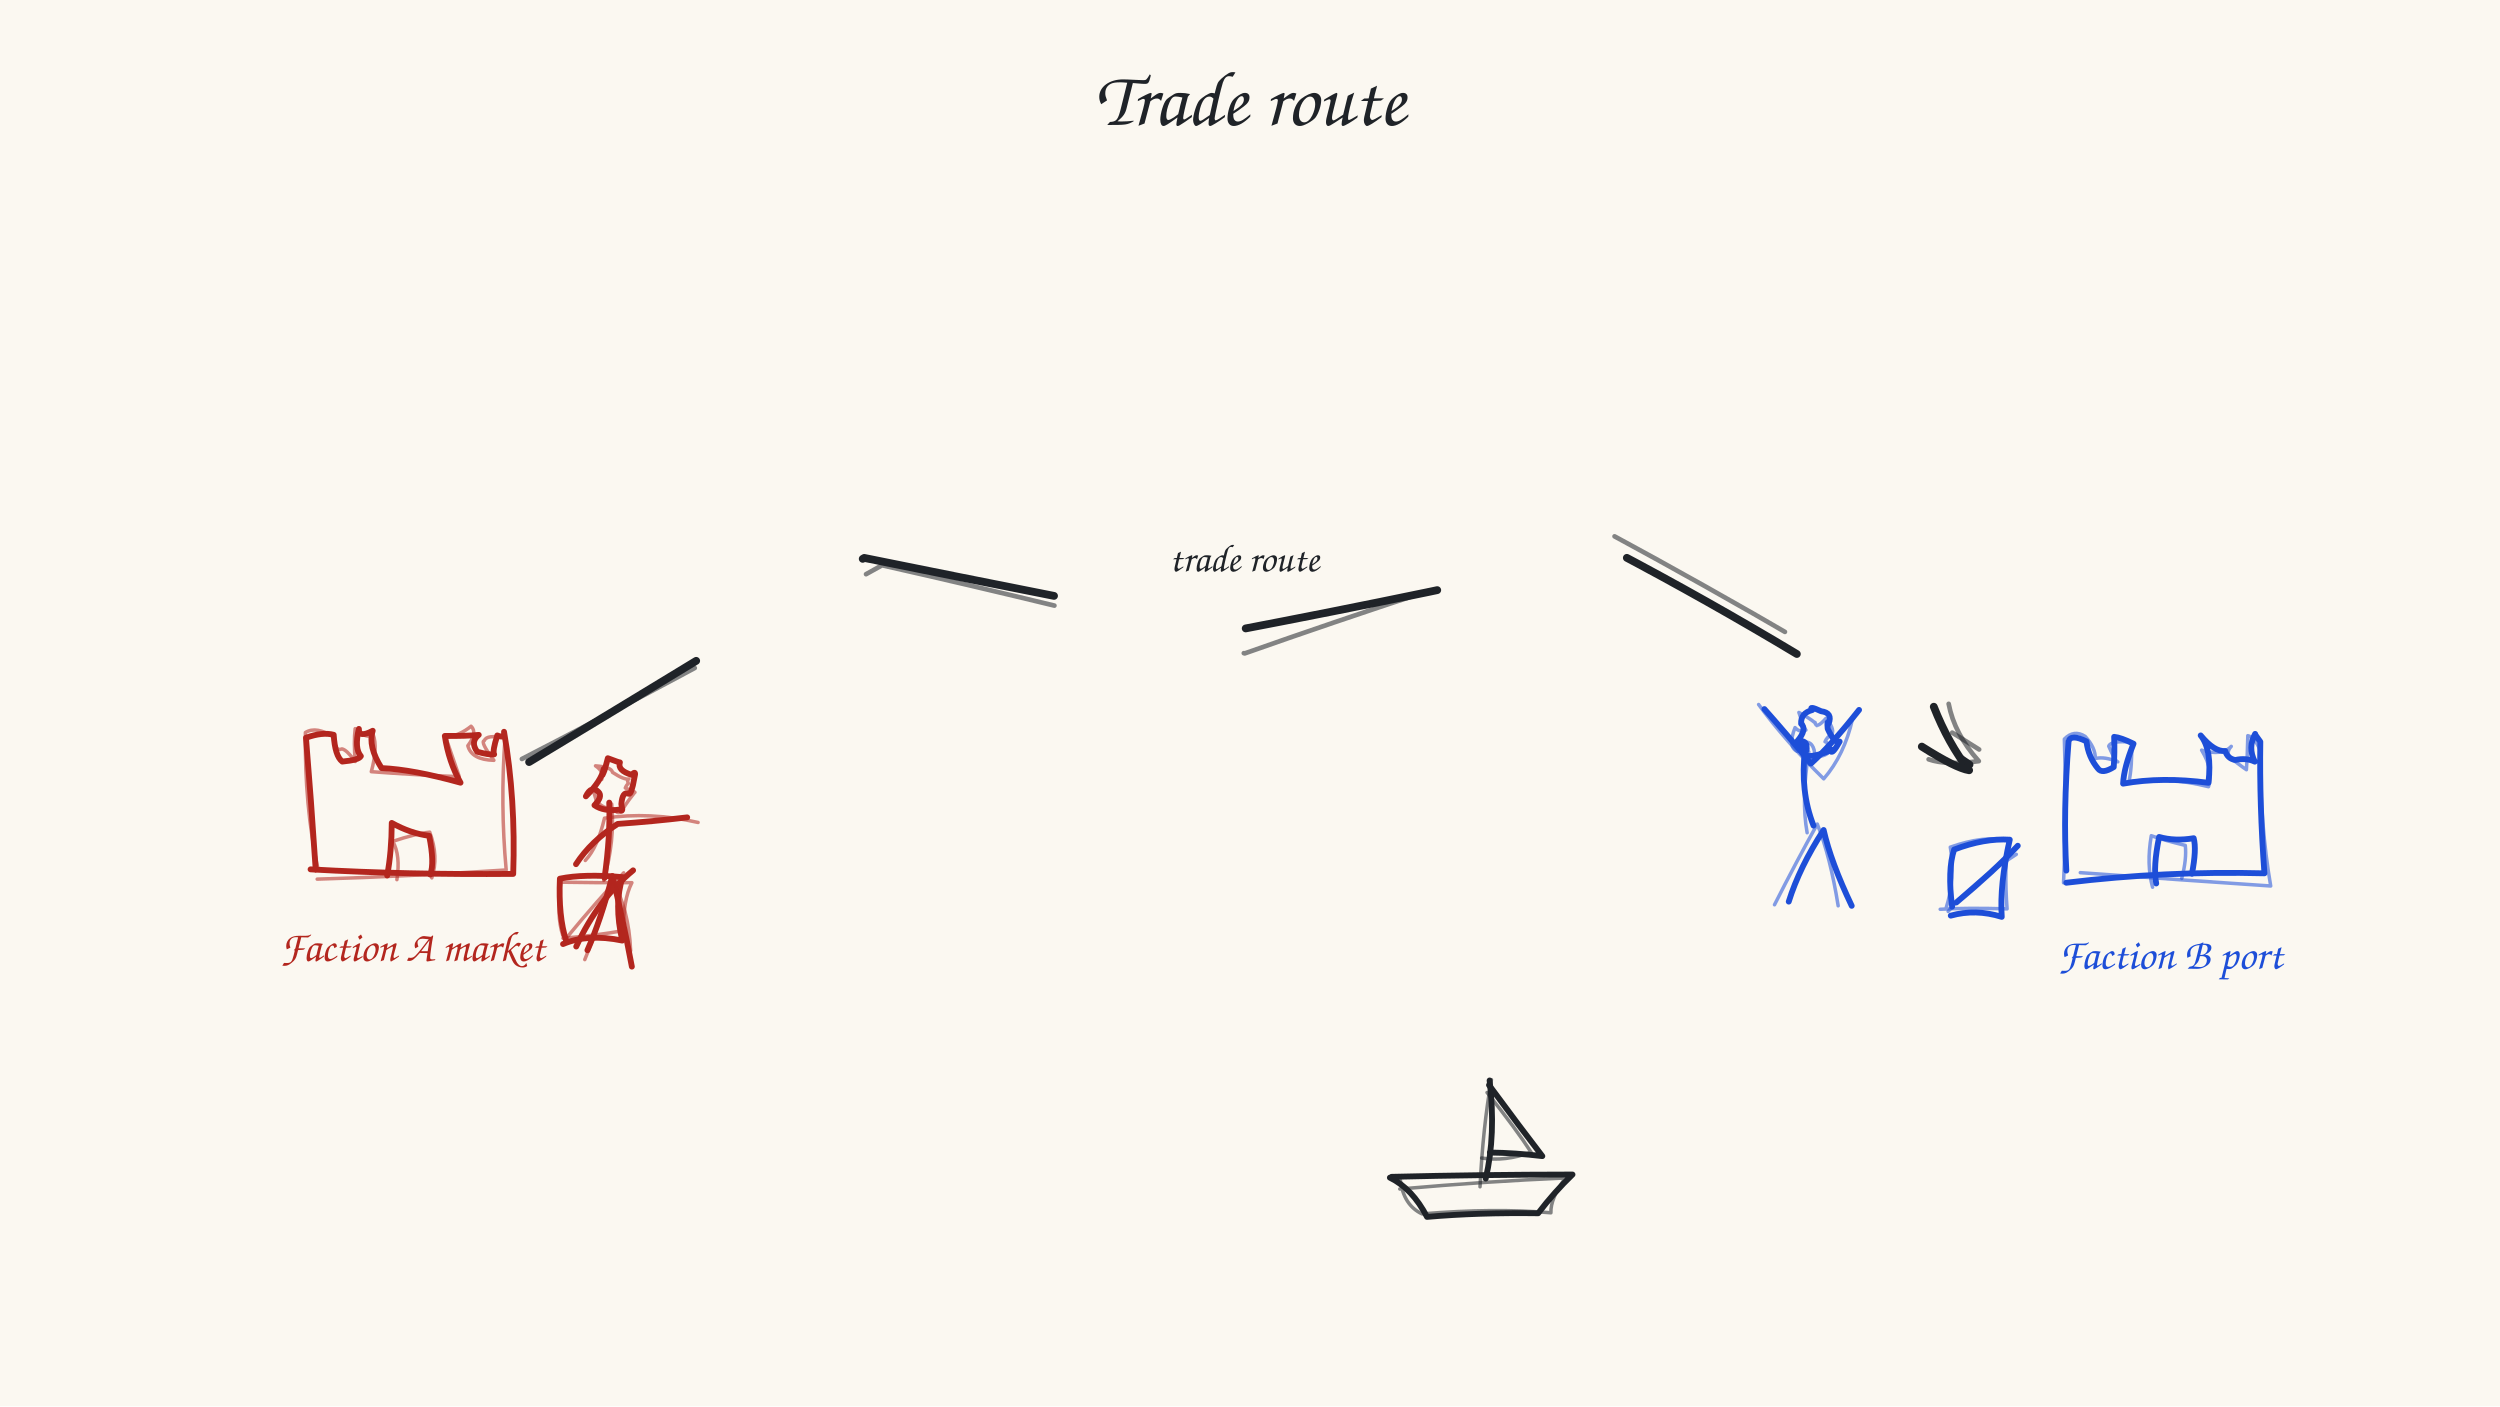
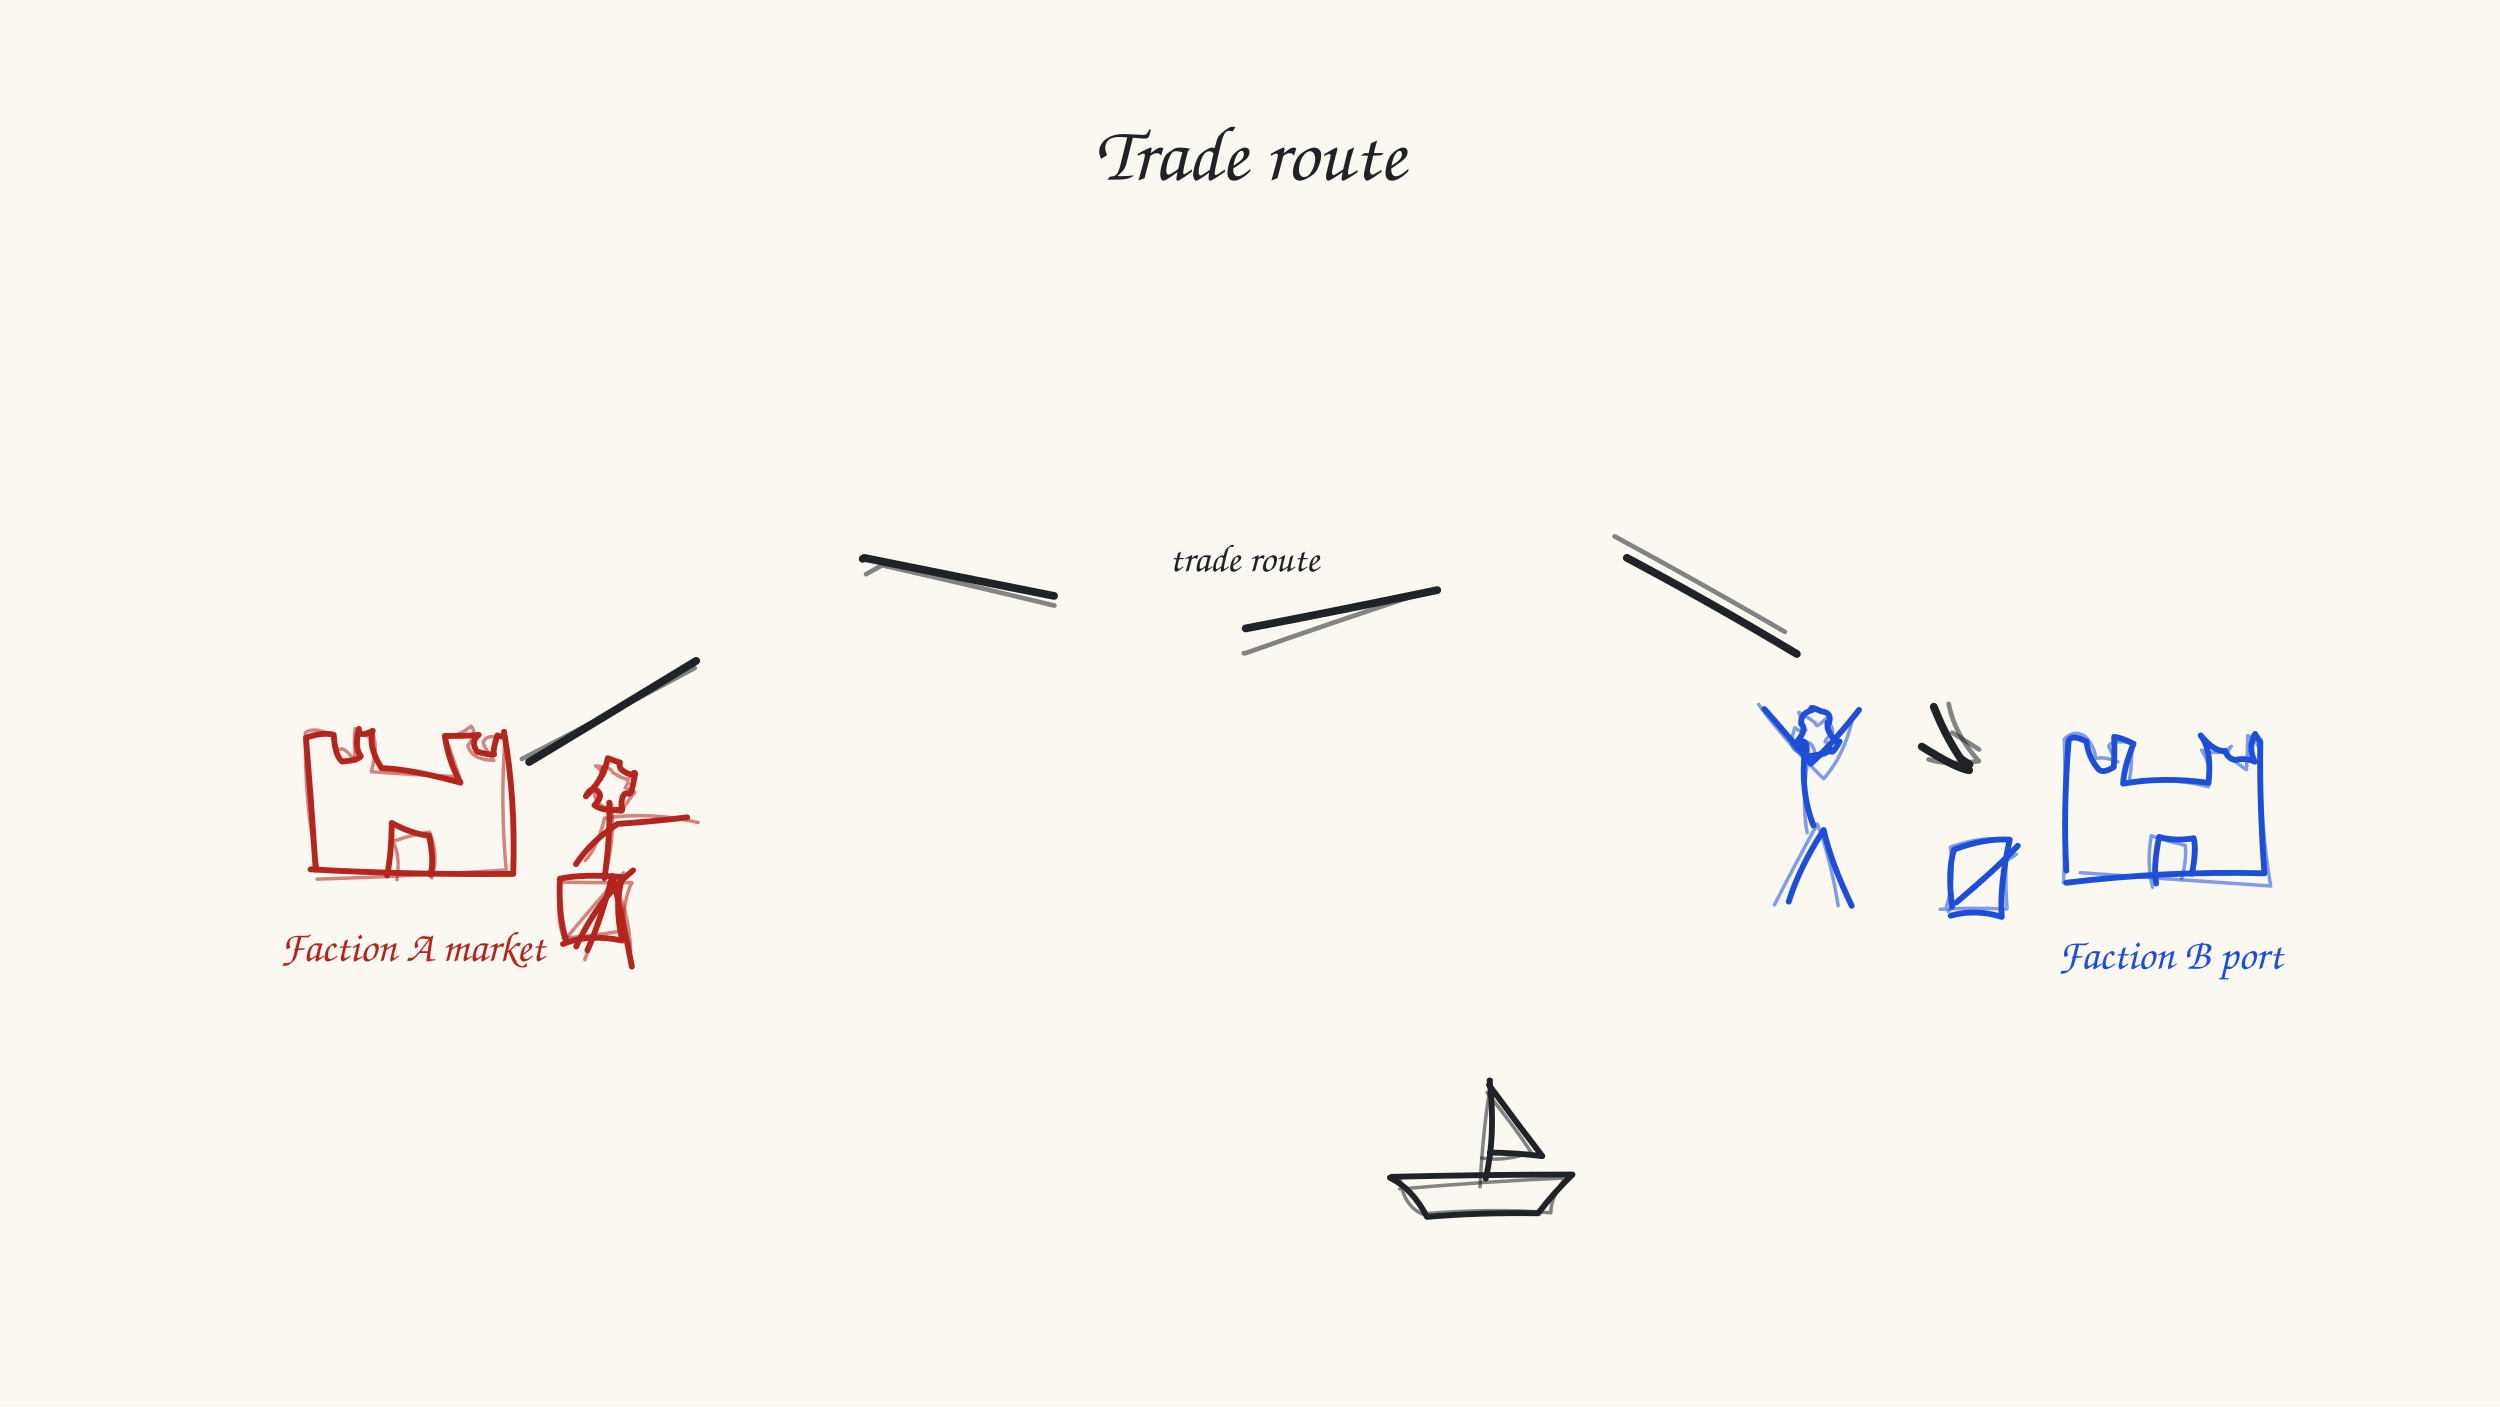
<svg xmlns="http://www.w3.org/2000/svg" viewBox="0 0 1280 720" width="1280" height="720">
  <rect x="0" y="0" width="1280" height="720" fill="#fbf8f1" />
  <g data-id="market-west" data-kind="prop">
    <g transform="translate(211 446) scale(1 1)">
      <path d="M -49.35 -0.62 Q -51.79 -37.5 -54.35 -68.26 Q -45.9 -71.31 -40.15 -69.78 Q -39.46 -58.87 -35.75 -56.07 Q -27.19 -56.86 -26.24 -58.85 Q -29.67 -62.83 -27.25 -72.8 Q -27.36 -67.98 -20.17 -71.85 Q -22.69 -63.88 -15.65 -52.74 Q 0.34 -52.05 24.79 -45.26 Q 18.73 -55.99 16.75 -69.2 Q 27.8 -69.09 34.12 -69.74 Q 29.65 -66.2 33.32 -61.12 Q 39.32 -59.42 42 -59.78 Q 41.04 -61.36 43.61 -69.45 Q 47.51 -67.79 47.06 -71.33 Q 53.11 -36.78 51.76 1.44 Q -2.47 1.93 -51.99 -0.89" fill="none" stroke="#b3261e" stroke-width="3" stroke-linecap="round" stroke-linejoin="round" />
      <path d="M -48.34 -1.84 Q -55.13 -33.37 -54.64 -70.96 Q -48.98 -74.43 -40.01 -68.5 Q -39.42 -60.86 -35.98 -62.57 Q -33.54 -62.21 -29.11 -56.12 Q -29.97 -66.02 -29.16 -72.91 Q -23.17 -67.33 -19.93 -69.86 Q -17.51 -63.35 -20.89 -50.9 Q 0.64 -49.24 24.15 -48.36 Q 21.36 -56.53 17.22 -68.45 Q 24.4 -69.42 30.19 -74.17 Q 33.61 -70.89 28.53 -64.19 Q 30.42 -56.99 41.86 -56.71 Q 34.72 -66.23 36.94 -66.77 Q 38.26 -70.13 47.56 -68.02 Q 45.1 -34.2 48.17 -0.58 Q -2.2 2.73 -48.6 4.12" fill="none" stroke="#b3261e" stroke-width="1.8" stroke-linecap="round" stroke-linejoin="round" stroke-opacity="0.55" />
      <path d="M -12.77 2.27 Q -10.49 -9.9 -10.42 -24.66 Q -0.87 -19.31 8.72 -18.07 Q 11.57 -4.15 9.3 1.78" fill="none" stroke="#b3261e" stroke-width="3" stroke-linecap="round" stroke-linejoin="round" />
      <path d="M -7.79 4.38 Q -5.85 -8.09 -9.91 -15.22 Q 1.95 -19.2 9.02 -19.93 Q 13.73 -7.29 10.09 3.47" fill="none" stroke="#b3261e" stroke-width="1.8" stroke-linecap="round" stroke-linejoin="round" stroke-opacity="0.55" />
    </g>
-     <text x="211" y="492" font-size="22" font-family="'Segoe Print', 'Comic Sans MS', 'Comic Neue', cursive" text-anchor="middle" fill="#b3261e" stroke="#fbf8f1" stroke-width="3.67" paint-order="stroke">Faction A market</text>
+     <text data-role="label" x="211" y="492" font-size="22" font-family="'Segoe Print', 'Comic Sans MS', 'Comic Neue', cursive" text-anchor="middle" fill="#b3261e" stroke="#fbf8f1" stroke-width="3.67" paint-order="stroke">Faction A market</text>
  </g>
  <g data-id="market-east" data-kind="prop">
    <g transform="translate(1111 450) scale(1 1)">
      <path d="M -53.04 -4.26 Q -54.75 -34.46 -51.89 -70.43 Q -50.72 -74.35 -42.72 -70.4 Q -41.78 -62.42 -36.86 -56.5 Q -34.72 -53.54 -28.77 -57.26 Q -28.24 -64.48 -28.55 -72.73 Q -25.24 -72.44 -18.63 -69.22 Q -23.61 -56.88 -23.97 -48.77 Q -4.1 -52.37 19.72 -49.2 Q 21.69 -66.01 15.75 -73.46 Q 22.77 -64.97 28.33 -65.5 Q 29.47 -61.62 33.43 -60.87 Q 39.1 -62.11 43.45 -60.03 Q 39.78 -67.41 43.64 -74.25 Q 43.29 -74.24 46.28 -70.23 Q 45.78 -38.34 48.39 -2.86 Q -2.38 -4.18 -53.06 1.96" fill="none" stroke="#1d4ed8" stroke-width="3" stroke-linecap="round" stroke-linejoin="round" />
      <path d="M -54.47 1.99 Q -52.93 -32.46 -54.05 -71.59 Q -49.11 -76.63 -43.38 -72.96 Q -38.05 -67.1 -38.2 -61.64 Q -33.27 -62.76 -26.7 -59.92 Q -27.76 -59.79 -31.33 -67.95 Q -30.24 -71.01 -19.6 -69.97 Q -19.29 -57.37 -20.98 -49.75 Q -1.31 -52.48 19.75 -47.21 Q 22.61 -55.39 16.23 -65.93 Q 26.64 -62.79 31.41 -67.86 Q 27.57 -63.78 33.15 -60.3 Q 38.84 -56.02 39.16 -55.9 Q 39.61 -61.29 39.88 -73.34 Q 43.45 -72.48 46.07 -66.12 Q 46.32 -26.81 51.6 3.63 Q 5.49 0.53 -45.88 -3.2" fill="none" stroke="#1d4ed8" stroke-width="1.8" stroke-linecap="round" stroke-linejoin="round" stroke-opacity="0.55" />
      <path d="M -7.02 2.34 Q -8.68 -6.12 -5.52 -21.48 Q 2.46 -19.2 12.17 -20.83 Q 13.71 -15.12 11.28 -2.65" fill="none" stroke="#1d4ed8" stroke-width="3" stroke-linecap="round" stroke-linejoin="round" />
      <path d="M -8.88 4.26 Q -12.1 -7.43 -9.54 -22.12 Q -4.1 -20.09 7.87 -17.15 Q 8.65 -10.15 6.06 -0.26" fill="none" stroke="#1d4ed8" stroke-width="1.8" stroke-linecap="round" stroke-linejoin="round" stroke-opacity="0.55" />
    </g>
-     <text x="1111" y="496" font-size="22" font-family="'Segoe Print', 'Comic Sans MS', 'Comic Neue', cursive" text-anchor="middle" fill="#1d4ed8" stroke="#fbf8f1" stroke-width="3.67" paint-order="stroke">Faction B port</text>
+     <text data-role="label" x="1111" y="496" font-size="22" font-family="'Segoe Print', 'Comic Sans MS', 'Comic Neue', cursive" text-anchor="middle" fill="#1d4ed8" stroke="#fbf8f1" stroke-width="3.67" paint-order="stroke">Faction B port</text>
  </g>
  <g data-id="route" data-kind="arrow">
    <path d="M 270.91 390.17 Q 360.3 336.3 442.49 285.65 Q 538.27 305.05 631.31 323 Q 734.1 303.39 826.91 282.41 Q 922.65 332.94 1008.38 391.49" fill="none" stroke="#1f2328" stroke-width="4" stroke-linecap="round" stroke-linejoin="round" pathLength="100" stroke-dasharray="100" stroke-dashoffset="0" />
    <path d="M 267.22 388.59 Q 357.14 342.28 451.61 289.42 Q 540.63 309.46 637.31 334.54 Q 727.88 302.58 824.13 273.24 Q 924.19 327.33 1013.32 383.74" fill="none" stroke="#1f2328" stroke-width="2.4" stroke-linecap="round" stroke-linejoin="round" stroke-opacity="0.55" pathLength="100" stroke-dasharray="100" stroke-dashoffset="0" />
    <path d="M 983.97 382.26 Q 1001.45 393.33 1008.19 394.37 Q 997.5 380.7 990.1 361.85" fill="none" stroke="#1f2328" stroke-width="4" stroke-linecap="round" stroke-linejoin="round" pathLength="100" stroke-dasharray="100" stroke-dashoffset="0" />
    <path d="M 987.46 388.78 Q 996.71 391.99 1013.15 389.7 Q 1000.64 375.81 997.72 360.37" fill="none" stroke="#1f2328" stroke-width="2.4" stroke-linecap="round" stroke-linejoin="round" stroke-opacity="0.55" pathLength="100" stroke-dasharray="100" stroke-dashoffset="0" />
-     <text x="637" y="292.5" font-size="20" font-family="'Segoe Print', 'Comic Sans MS', 'Comic Neue', cursive" text-anchor="middle" fill="#1f2328" stroke="#fbf8f1" stroke-width="3.33" paint-order="stroke">trade route</text>
+     <text data-role="label" x="637" y="292.5" font-size="20" font-family="'Segoe Print', 'Comic Sans MS', 'Comic Neue', cursive" text-anchor="middle" fill="#1f2328" stroke="#fbf8f1" stroke-width="3.33" paint-order="stroke">trade route</text>
  </g>
  <g data-id="cargo-ship" data-kind="prop">
    <g transform="translate(760 616) scale(1 1)">
      <path d="M -47.53 -13.46 Q -1.55 -14.59 45.12 -14.64 Q 35.84 -5.72 27.53 5.19 Q -3.19 4.76 -29.37 7.05 Q -36.9 -7.47 -48.38 -13.04" fill="none" stroke="#1f2328" stroke-width="3" stroke-linecap="round" stroke-linejoin="round" />
      <path d="M -43.31 -7.23 Q 1.48 -11.17 41.5 -12.88 Q 33.81 -2.52 34.06 4.95 Q 4.99 2.43 -31.92 5.52 Q -41.38 1.06 -43.05 -11.89" fill="none" stroke="#1f2328" stroke-width="1.8" stroke-linecap="round" stroke-linejoin="round" stroke-opacity="0.55" />
      <path d="M 0.69 -12.56 Q 5.96 -35.02 2.68 -62.8" fill="none" stroke="#1f2328" stroke-width="3" stroke-linecap="round" stroke-linejoin="round" />
      <path d="M -2.23 -8.37 Q -0.7 -39.15 3.61 -63.2" fill="none" stroke="#1f2328" stroke-width="1.8" stroke-linecap="round" stroke-linejoin="round" stroke-opacity="0.55" />
      <path d="M 2.38 -60.44 Q 19.21 -37.62 29.67 -24.07 Q 15.75 -25.75 2.82 -25.9" fill="none" stroke="#1f2328" stroke-width="3" stroke-linecap="round" stroke-linejoin="round" />
      <path d="M 1.37 -56.63 Q 16.54 -37.52 23.93 -26.03 Q 10.48 -21.16 -1.41 -23.1" fill="none" stroke="#1f2328" stroke-width="1.8" stroke-linecap="round" stroke-linejoin="round" stroke-opacity="0.55" />
    </g>
  </g>
  <g data-id="goods-west" data-kind="prop">
    <g transform="translate(307 481) scale(1 1)">
      <path d="M -17.13 0.72 Q -21.17 -12 -20.33 -31.12 Q -8.08 -33.67 11.8 -31.9 Q 7.24 -18.33 11.61 0.57 Q -6.06 -3.06 -18.72 2.35" fill="none" stroke="#b3261e" stroke-width="3" stroke-linecap="round" stroke-linejoin="round" />
      <path d="M -18.88 -2.15 Q -22.24 -12.44 -19.86 -29.32 Q 0.49 -28.96 16.52 -29.07 Q 11.97 -20.16 12.31 -4.56 Q -1.65 -1.99 -18.76 -0.64" fill="none" stroke="#b3261e" stroke-width="1.8" stroke-linecap="round" stroke-linejoin="round" stroke-opacity="0.55" />
      <path d="M -11.97 3.62 Q -0.79 -20.54 17.14 -35.38" fill="none" stroke="#b3261e" stroke-width="3" stroke-linecap="round" stroke-linejoin="round" />
      <path d="M -17.27 -0.43 Q -0.32 -20.97 12.32 -34.1" fill="none" stroke="#b3261e" stroke-width="1.8" stroke-linecap="round" stroke-linejoin="round" stroke-opacity="0.55" />
    </g>
  </g>
  <g data-id="goods-east" data-kind="prop">
    <g transform="translate(1013 466) scale(1 1)">
      <path d="M -13.51 -1.78 Q -15.96 -20.64 -12.48 -31.03 Q 3.03 -36.92 16 -36.08 Q 10.76 -12.97 11.89 3.44 Q -1.52 -0.73 -14.2 2.81" fill="none" stroke="#1d4ed8" stroke-width="3" stroke-linecap="round" stroke-linejoin="round" />
      <path d="M -16.71 -0.66 Q -11.61 -16.68 -14.45 -32.25 Q 2.35 -38.25 15.3 -35.89 Q 13.1 -21.24 14.62 -0.66 Q -6.11 -1.29 -19.61 -0.45" fill="none" stroke="#1d4ed8" stroke-width="1.8" stroke-linecap="round" stroke-linejoin="round" stroke-opacity="0.55" />
      <path d="M -11.36 -3.93 Q 8.45 -20.51 20.1 -32.98" fill="none" stroke="#1d4ed8" stroke-width="3" stroke-linecap="round" stroke-linejoin="round" />
      <path d="M -15.55 0.66 Q -2.6 -14.66 19.34 -28.57" fill="none" stroke="#1d4ed8" stroke-width="1.8" stroke-linecap="round" stroke-linejoin="round" stroke-opacity="0.55" />
    </g>
  </g>
  <g data-id="trader-1" data-kind="figure">
    <g transform="translate(313 491) scale(1 1)">
      <path d="M -1.07 -80.06 Q -0.43 -63.21 -3.48 -41.51" fill="none" stroke="#b3261e" stroke-width="3" stroke-linecap="round" stroke-linejoin="round" />
      <path d="M 0.19 -79.31 Q 1.98 -60.9 -3.88 -40.24" fill="none" stroke="#b3261e" stroke-width="1.8" stroke-linecap="round" stroke-linejoin="round" stroke-opacity="0.55" />
      <path d="M -18.08 -48.54 Q -10.45 -60.28 3.22 -69.15 Q 20.85 -70.36 38.84 -72.5" fill="none" stroke="#b3261e" stroke-width="3" stroke-linecap="round" stroke-linejoin="round" />
      <path d="M -13.33 -50.44 Q -6.97 -57.18 -3.51 -72.1 Q 19.75 -75.52 44.41 -69.9" fill="none" stroke="#b3261e" stroke-width="1.8" stroke-linecap="round" stroke-linejoin="round" stroke-opacity="0.55" />
      <path d="M -12.24 -4.47 Q -5.54 -19.5 0.51 -42.5 Q 5.74 -21.53 10.51 3.91" fill="none" stroke="#b3261e" stroke-width="3" stroke-linecap="round" stroke-linejoin="round" />
      <path d="M -13.59 0.32 Q -3.24 -24.95 0.16 -41.16 Q 9.03 -25.59 9.89 -4.23" fill="none" stroke="#b3261e" stroke-width="1.8" stroke-linecap="round" stroke-linejoin="round" stroke-opacity="0.55" />
      <path d="M 11.81 -92.79 Q 10.28 -83.89 8.87 -84.57 Q 5.7 -86.07 5.13 -79.26 Q 6.24 -74.44 4.35 -76.51 Q -3.86 -75.37 -8.63 -78.72 Q -4.26 -83.22 -6.56 -85.49 Q -10.15 -89.18 -13.03 -83.28 Q -5.14 -91.18 -3.91 -97.31 Q -2.14 -99.43 -4.54 -94.19 Q -3.56 -95.83 -1.79 -102.79 Q 4.25 -100.48 4.4 -100.66 Q 2.96 -96.57 10.43 -94.27 Q 12.97 -97.06 11.81 -92.79" fill="none" stroke="#b3261e" stroke-width="3" stroke-linecap="round" stroke-linejoin="round" />
      <path d="M 7.16 -87.56 Q 12.84 -85.16 12.02 -85.36 Q 5.04 -76.45 6.25 -76.43 Q 2.97 -73.51 1.86 -76.5 Q -7.25 -77.2 -8.38 -83.91 Q -4.87 -79.35 -8.03 -80.38 Q -7.04 -79.98 -9.68 -87.33 Q -5.13 -93.71 -4.92 -91.91 Q -3.49 -95.78 -8.1 -98.89 Q 0.2 -98.27 0.59 -95.57 Q 6.54 -91.62 9 -92.16 Q 7.77 -92.14 8.72 -89.84 Q 7.81 -89.18 7.16 -87.56" fill="none" stroke="#b3261e" stroke-width="1.8" stroke-linecap="round" stroke-linejoin="round" stroke-opacity="0.55" />
    </g>
  </g>
  <g data-id="trader-2" data-kind="figure">
    <g transform="translate(929 464) scale(-1 1)">
      <path d="M 4.8 -80.23 Q 7.43 -59.01 0.48 -41.3" fill="none" stroke="#1d4ed8" stroke-width="3" stroke-linecap="round" stroke-linejoin="round" />
      <path d="M 2.89 -79.01 Q 6.85 -54.59 3.75 -37.64" fill="none" stroke="#1d4ed8" stroke-width="1.8" stroke-linecap="round" stroke-linejoin="round" stroke-opacity="0.55" />
      <path d="M -22.84 -100.52 Q -8.7 -82.58 1.82 -73.05 Q 13.18 -86.9 25.63 -100.95" fill="none" stroke="#1d4ed8" stroke-width="3" stroke-linecap="round" stroke-linejoin="round" />
      <path d="M -19.51 -95.98 Q -15.32 -77.38 -4.74 -65.24 Q 15.12 -84.79 28.59 -103.29" fill="none" stroke="#1d4ed8" stroke-width="1.8" stroke-linecap="round" stroke-linejoin="round" stroke-opacity="0.55" />
      <path d="M -19.08 -0.22 Q -8.4 -22.62 -4.7 -39.04 Q 7.64 -20.05 13.16 -2.37" fill="none" stroke="#1d4ed8" stroke-width="3" stroke-linecap="round" stroke-linejoin="round" />
      <path d="M -12.14 -0.23 Q -8.1 -25.46 -1.46 -42.08 Q 9.34 -22.72 20.45 -0.76" fill="none" stroke="#1d4ed8" stroke-width="1.8" stroke-linecap="round" stroke-linejoin="round" stroke-opacity="0.55" />
      <path d="M 8.79 -84.5 Q 3.85 -85.26 4.01 -81.32 Q 3.54 -77.48 7.29 -82.15 Q 4.75 -82.23 4.19 -76.94 Q -0.59 -76.52 -8.77 -79.95 Q -7.89 -81.1 -8.46 -79.35 Q -9.21 -77.77 -12.9 -84.32 Q -10.35 -83.07 -6.78 -90.88 Q -6.33 -95.75 -7.25 -93.48 Q -9.48 -99.06 -3.45 -99.84 Q 3.23 -102.94 1.11 -100.47 Q 7.11 -98.88 6.82 -93.44 Q 3.65 -90.53 8.79 -84.5" fill="none" stroke="#1d4ed8" stroke-width="3" stroke-linecap="round" stroke-linejoin="round" />
      <path d="M 9.94 -91.47 Q 13.81 -81.54 8.85 -79.33 Q 3.45 -79.2 5.69 -83.98 Q -0.03 -84.93 -0.28 -76.34 Q -6.7 -76.99 -7.56 -79.47 Q -6.59 -84.79 -5.42 -84.23 Q -6.25 -86.45 -9.05 -88.31 Q -10.24 -91.01 -5.92 -96.23 Q -0.8 -90.39 -0.3 -94.12 Q -2.4 -90.86 -0.18 -94.02 Q 2.44 -96.25 7.97 -99.22 Q 5.17 -90.86 4.37 -90.23 Q 7.42 -88.7 9.94 -91.47" fill="none" stroke="#1d4ed8" stroke-width="1.8" stroke-linecap="round" stroke-linejoin="round" stroke-opacity="0.55" />
    </g>
  </g>
  <g data-id="title" data-kind="text">
-     <text x="640" y="64" font-size="40" font-family="'Segoe Print', 'Comic Sans MS', 'Comic Neue', cursive" text-anchor="middle" fill="#1f2328" stroke="#fbf8f1" stroke-width="6.67" paint-order="stroke">Trade route</text>
+     <text x="640" y="92" font-size="40" font-family="'Segoe Print', 'Comic Sans MS', 'Comic Neue', cursive" text-anchor="middle" fill="#1f2328" stroke="#fbf8f1" stroke-width="6.67" paint-order="stroke">Trade route</text>
  </g>
</svg>
